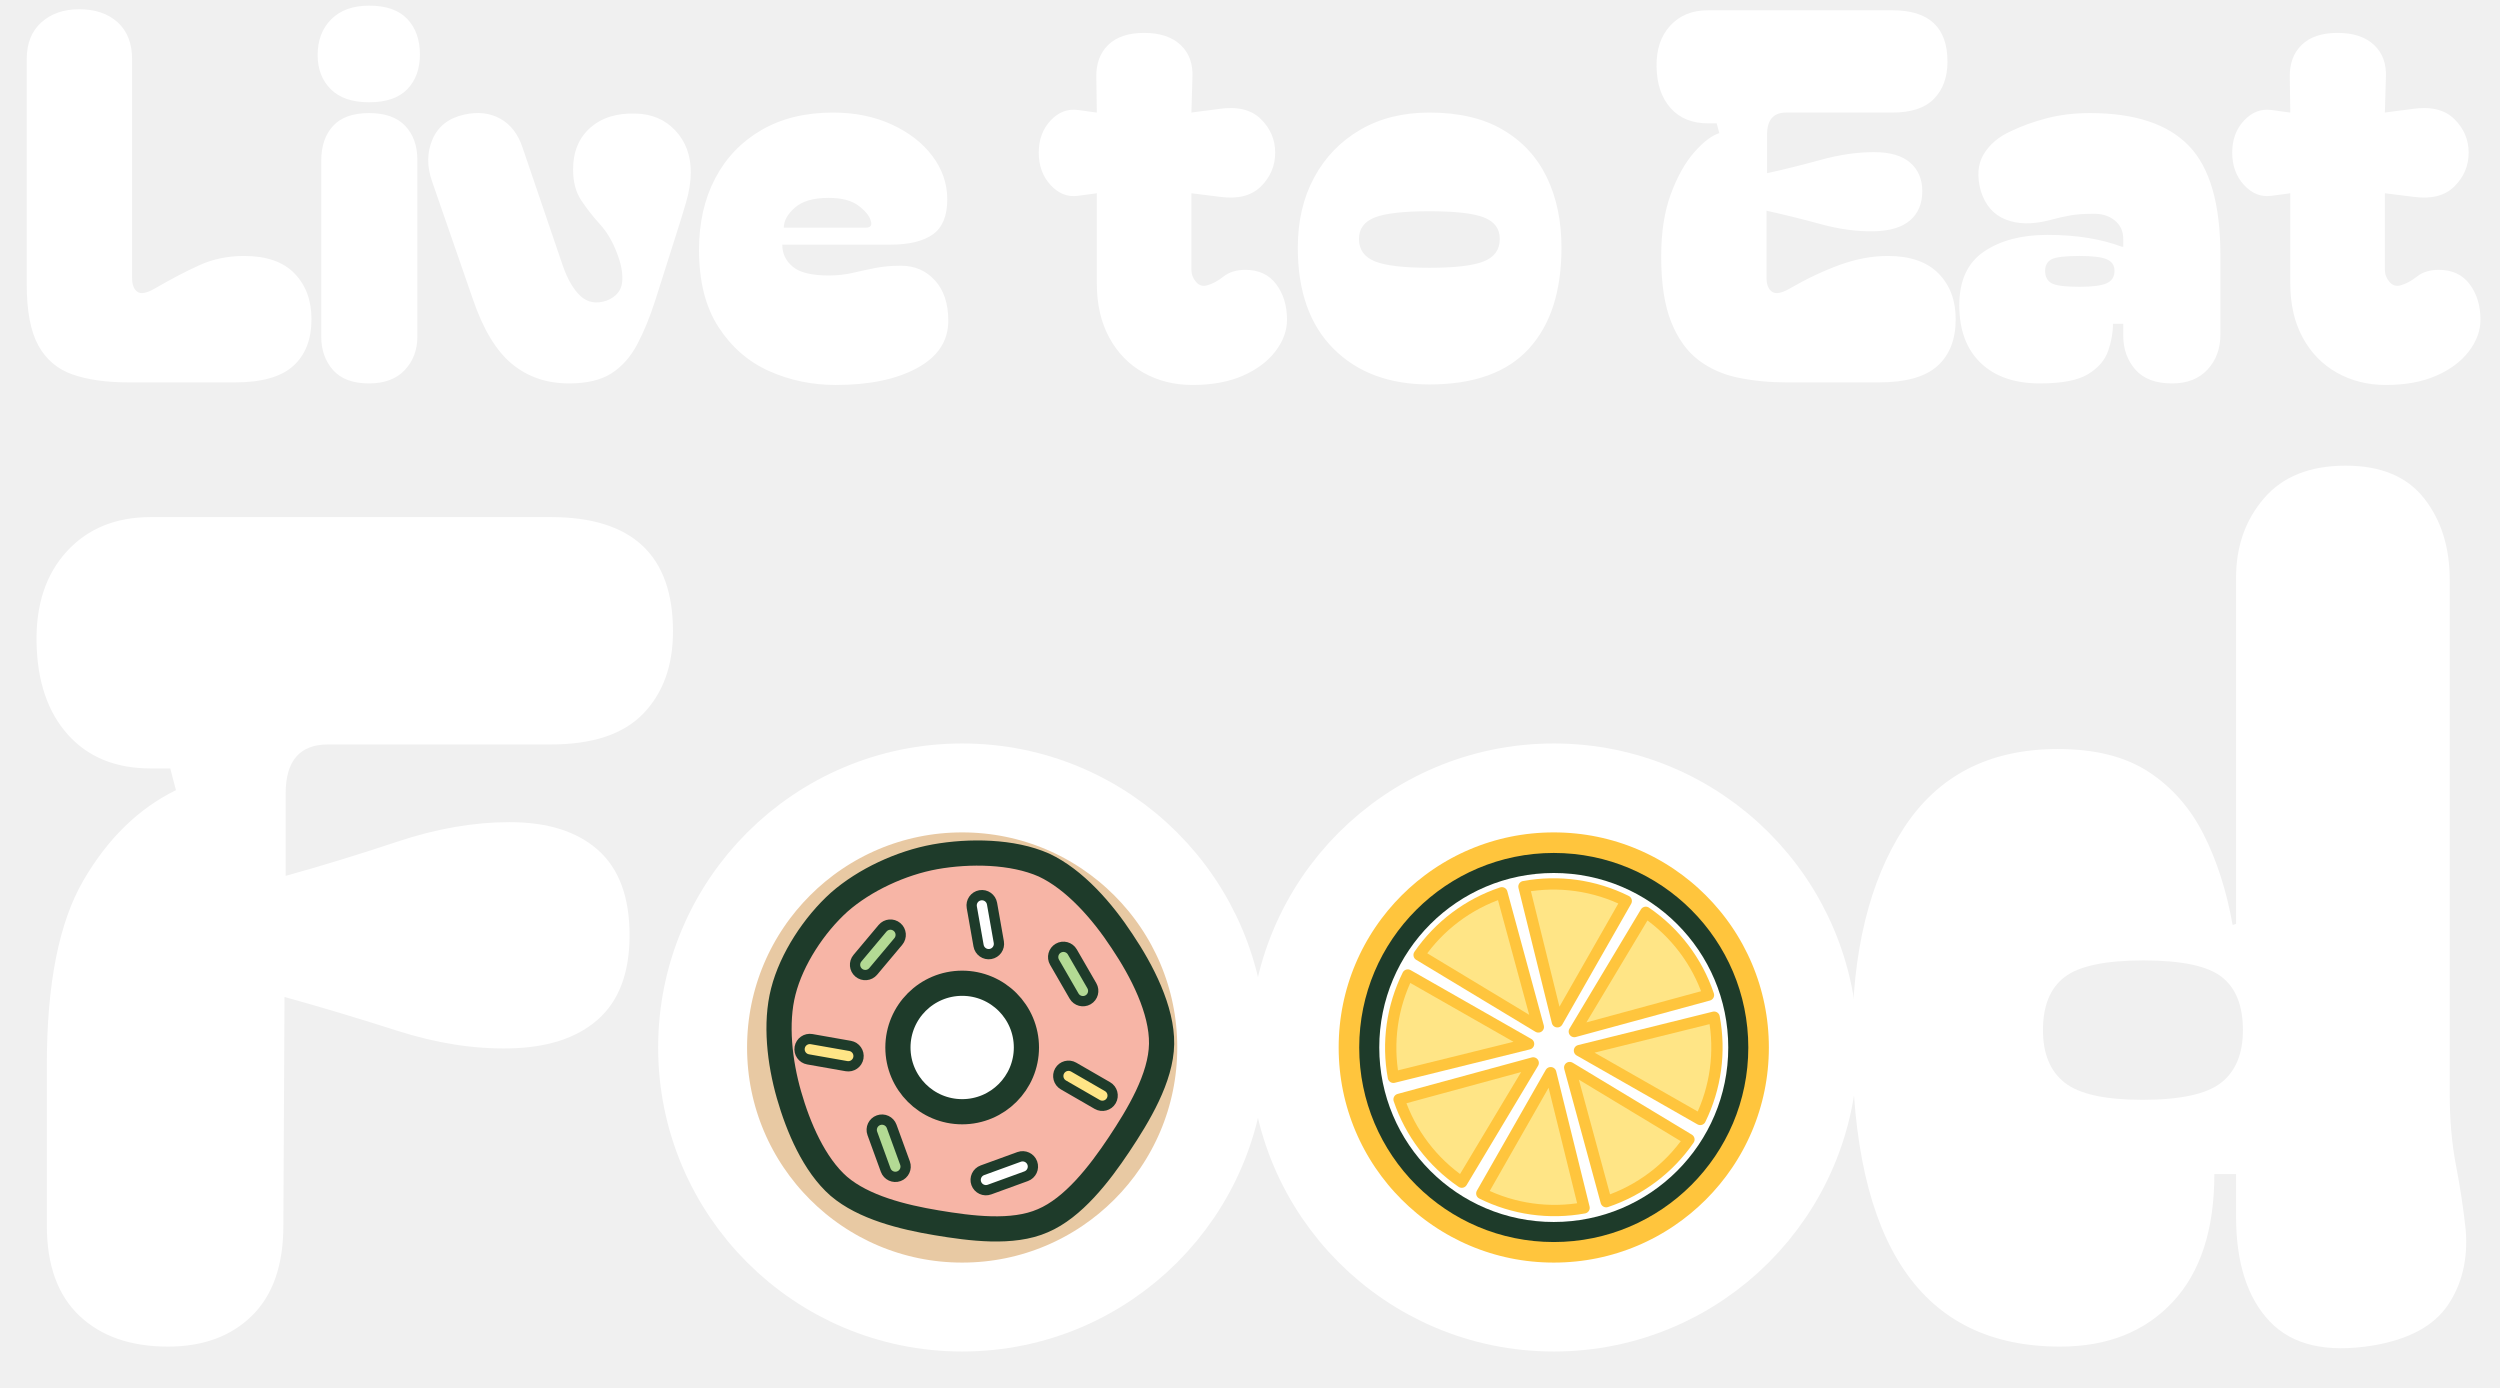
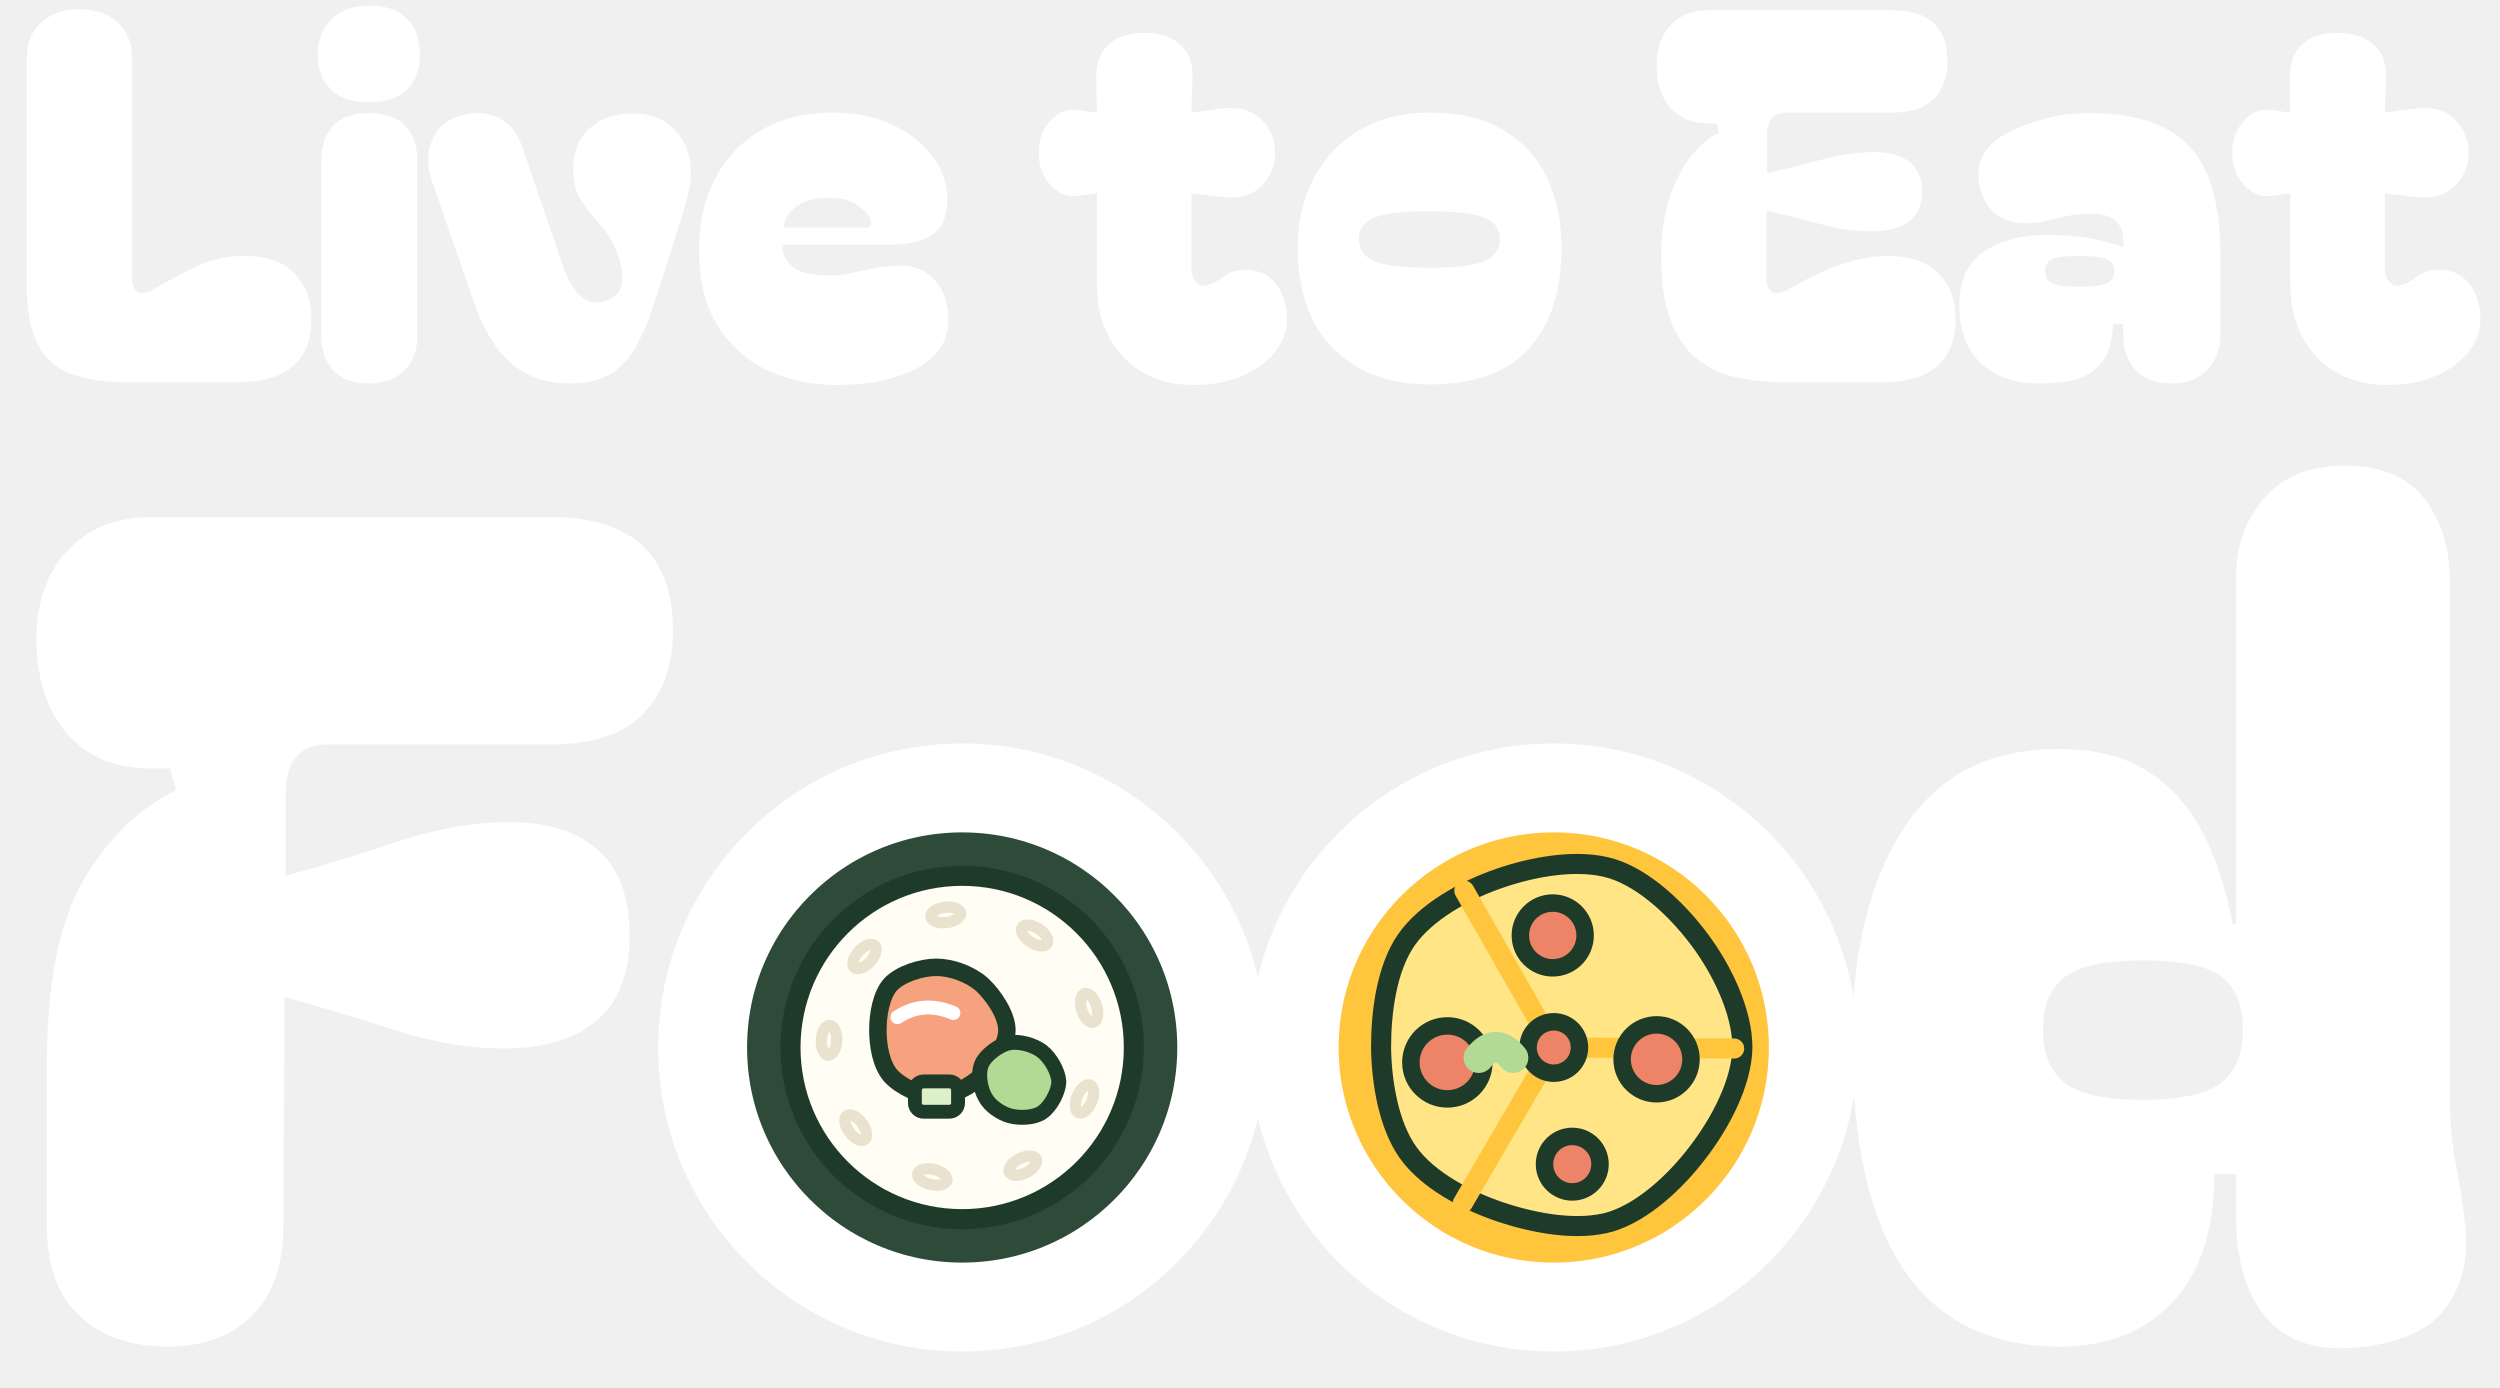
- <svg xmlns="http://www.w3.org/2000/svg" viewBox="-2.0 -2.0 486.4 270.0" role="img" aria-label="Live to Eat Food, the o’s in Food drawn as a donut and a lemon slice">
-   <circle cx="185.2" cy="201.8" r="50.5" fill="#E8C9A3" stroke="#1E3B2A" stroke-width="0.0" />
-   <path d="M224.0 201.1 C223.9 207.7 219.5 215.0 215.7 220.7 C211.9 226.4 206.8 233.0 200.9 235.5 C195.0 238.1 186.8 237.0 180.2 235.9 C173.6 234.8 166.0 232.9 161.2 228.8 C156.4 224.6 153.3 217.3 151.5 211.0 C149.7 204.7 148.8 197.1 150.4 190.9 C152.0 184.6 156.4 177.9 161.3 173.5 C166.2 169.2 173.3 165.9 179.9 164.7 C186.6 163.5 195.0 163.6 201.1 166.3 C207.1 169.1 212.5 175.3 216.3 181.1 C220.2 186.9 224.1 194.5 224.0 201.1Z" fill="#F7B5A6" stroke="#1E3B2A" stroke-width="4.9" stroke-linejoin="round" />
-   <circle cx="185.2" cy="201.8" r="12.5" fill="#FFFFFF" stroke="#1E3B2A" stroke-width="4.9" />
-   <rect x="203.4" y="207.2" width="11.6" height="4.0" rx="2.0" fill="#FFE586" stroke="#1E3B2A" stroke-width="2.0" transform="rotate(30 209.1 209.2)" />
-   <rect x="187.6" y="224.3" width="11.6" height="4.0" rx="2.0" fill="#FFFFFF" stroke="#1E3B2A" stroke-width="2.0" transform="rotate(-20 193.3 226.3)" />
-   <rect x="165.1" y="219.4" width="11.6" height="4.0" rx="2.0" fill="#B3DA94" stroke="#1E3B2A" stroke-width="2.0" transform="rotate(70 170.9 221.4)" />
-   <rect x="153.5" y="200.8" width="11.6" height="4.0" rx="2.0" fill="#FFE586" stroke="#1E3B2A" stroke-width="2.0" transform="rotate(10 159.3 202.8)" />
-   <rect x="163.0" y="180.8" width="11.6" height="4.0" rx="2.0" fill="#B3DA94" stroke="#1E3B2A" stroke-width="2.0" transform="rotate(-50 168.8 182.8)" />
-   <rect x="183.9" y="175.9" width="11.6" height="4.0" rx="2.0" fill="#FFFFFF" stroke="#1E3B2A" stroke-width="2.0" transform="rotate(80 189.7 177.9)" />
-   <rect x="201.0" y="185.5" width="11.6" height="4.0" rx="2.0" fill="#B3DA94" stroke="#1E3B2A" stroke-width="2.0" transform="rotate(60 206.8 187.5)" />
+ <svg xmlns="http://www.w3.org/2000/svg" viewBox="-2.0 -2.0 486.4 270.0" role="img" aria-label="Live to Eat Food, the o’s in Food drawn as a sushi roll and a pizza">
+   <circle cx="185.2" cy="201.8" r="50.5" fill="#2E4A38" stroke="#1E3B2A" stroke-width="0.0" />
+   <circle cx="185.2" cy="201.8" r="33.4" fill="#FFFDF4" stroke="#1E3B2A" stroke-width="3.9" />
+   <ellipse cx="209.0" cy="211.8" rx="2.9" ry="1.5" fill="none" stroke="#E8E2CF" stroke-width="2.2" transform="rotate(113 209.0 211.8)" />
+   <ellipse cx="197.0" cy="224.8" rx="2.9" ry="1.5" fill="none" stroke="#E8E2CF" stroke-width="2.2" transform="rotate(153 197.0 224.8)" />
+   <ellipse cx="179.4" cy="227.0" rx="2.9" ry="1.5" fill="none" stroke="#E8E2CF" stroke-width="2.2" transform="rotate(193 179.4 227.0)" />
+   <ellipse cx="164.5" cy="217.4" rx="2.9" ry="1.5" fill="none" stroke="#E8E2CF" stroke-width="2.2" transform="rotate(233 164.5 217.4)" />
+   <ellipse cx="159.3" cy="200.4" rx="2.9" ry="1.5" fill="none" stroke="#E8E2CF" stroke-width="2.2" transform="rotate(273 159.3 200.4)" />
+   <ellipse cx="166.2" cy="184.1" rx="2.9" ry="1.5" fill="none" stroke="#E8E2CF" stroke-width="2.2" transform="rotate(313 166.2 184.1)" />
+   <ellipse cx="182.0" cy="176.0" rx="2.9" ry="1.5" fill="none" stroke="#E8E2CF" stroke-width="2.2" transform="rotate(353 182.0 176.0)" />
+   <ellipse cx="199.3" cy="180.0" rx="2.9" ry="1.5" fill="none" stroke="#E8E2CF" stroke-width="2.2" transform="rotate(393 199.3 180.0)" />
+   <ellipse cx="209.9" cy="194.1" rx="2.9" ry="1.5" fill="none" stroke="#E8E2CF" stroke-width="2.2" transform="rotate(433 209.9 194.1)" />
+   <path d="M193.9 198.4 C193.9 201.4 191.3 205.1 189.0 207.3 C186.7 209.4 183.1 211.3 180.2 211.3 C177.2 211.3 173.2 209.4 171.3 207.3 C169.4 205.1 168.8 201.4 168.8 198.4 C168.8 195.5 169.4 191.6 171.3 189.5 C173.2 187.5 177.2 186.2 180.2 186.2 C183.1 186.2 186.7 187.5 189.0 189.5 C191.3 191.6 193.9 195.5 193.9 198.4Z" fill="#F6A27E" stroke="#1E3B2A" stroke-width="3.4" stroke-linejoin="round" />
+   <path d="M172.6 195.9 q5.0 -3.3 10.9 -0.8" fill="none" stroke="#FFFFFF" stroke-width="2.7" stroke-linecap="round" />
+   <path d="M204.0 208.4 C204.0 210.4 202.4 213.3 200.8 214.4 C199.3 215.5 196.4 215.6 194.5 215.1 C192.7 214.6 190.6 213.2 189.7 211.5 C188.7 209.8 188.2 206.8 189.0 205.0 C189.7 203.3 192.4 201.3 194.3 200.9 C196.3 200.5 199.1 201.3 200.7 202.5 C202.4 203.8 203.9 206.5 204.0 208.4Z" fill="#B3DA94" stroke="#1E3B2A" stroke-width="2.9" stroke-linejoin="round" />
+   <rect x="176.0" y="208.4" width="8.4" height="5.9" rx="1.7" fill="#DCEFC8" stroke="#1E3B2A" stroke-width="2.7" />
  <circle cx="185.2" cy="201.8" r="50.5" fill="none" stroke="#FFFFFF" stroke-width="17.3" />
  <circle cx="300.3" cy="201.8" r="50.5" fill="#FFC53D" stroke="#1E3B2A" stroke-width="0.0" />
-   <circle cx="300.3" cy="201.8" r="35.9" fill="#FFFFFF" stroke="#1E3B2A" stroke-width="3.9" />
-   <path d="M296.3 204.8 L282.4 228.0 A31.8 31.8 0 0 1 270.2 211.9 Z" fill="#FFE586" stroke="#FFC53D" stroke-width="2.2" stroke-linejoin="round" />
-   <path d="M295.4 201.1 L269.1 207.6 A31.8 31.8 0 0 1 271.9 187.7 Z" fill="#FFE586" stroke="#FFC53D" stroke-width="2.2" stroke-linejoin="round" />
-   <path d="M297.3 197.8 L274.1 183.8 A31.8 31.8 0 0 1 290.2 171.7 Z" fill="#FFE586" stroke="#FFC53D" stroke-width="2.2" stroke-linejoin="round" />
-   <path d="M301.0 196.8 L294.5 170.5 A31.8 31.8 0 0 1 314.4 173.3 Z" fill="#FFE586" stroke="#FFC53D" stroke-width="2.2" stroke-linejoin="round" />
-   <path d="M304.3 198.7 L318.2 175.5 A31.8 31.8 0 0 1 330.4 191.6 Z" fill="#FFE586" stroke="#FFC53D" stroke-width="2.2" stroke-linejoin="round" />
-   <path d="M305.3 202.4 L331.5 195.9 A31.8 31.8 0 0 1 328.8 215.8 Z" fill="#FFE586" stroke="#FFC53D" stroke-width="2.2" stroke-linejoin="round" />
-   <path d="M303.4 205.7 L326.6 219.7 A31.8 31.8 0 0 1 310.5 231.8 Z" fill="#FFE586" stroke="#FFC53D" stroke-width="2.2" stroke-linejoin="round" />
-   <path d="M299.7 206.7 L306.2 233.0 A31.8 31.8 0 0 1 286.3 230.2 Z" fill="#FFE586" stroke="#FFC53D" stroke-width="2.2" stroke-linejoin="round" />
+   <path d="M337.0 201.8 C336.9 208.6 332.7 216.5 328.4 222.1 C324.1 227.8 317.8 233.7 311.4 235.7 C304.9 237.6 296.5 236.0 289.9 233.8 C283.4 231.6 275.9 227.7 272.0 222.3 C268.2 217.0 266.8 208.7 266.7 201.8 C266.7 194.8 267.8 186.4 271.6 180.9 C275.4 175.4 283.0 171.2 289.7 168.9 C296.3 166.6 305.1 165.0 311.6 167.0 C318.1 169.0 324.6 175.3 328.8 181.0 C333.1 186.8 337.0 194.9 337.0 201.8Z" fill="#FFE586" stroke="#1E3B2A" stroke-width="3.9" stroke-linejoin="round" />
+   <path d="M300.3 201.8 L282.6 232.1" stroke="#FFC53D" stroke-width="3.9" stroke-linecap="round" />
+   <path d="M300.3 201.8 L282.9 171.3" stroke="#FFC53D" stroke-width="3.9" stroke-linecap="round" />
+   <path d="M300.3 201.8 L335.4 202.0" stroke="#FFC53D" stroke-width="3.9" stroke-linecap="round" />
+   <circle cx="279.6" cy="204.7" r="7.1" fill="#EE8467" stroke="#1E3B2A" stroke-width="3.4" />
+   <circle cx="300.1" cy="180.0" r="6.3" fill="#EE8467" stroke="#1E3B2A" stroke-width="3.4" />
+   <circle cx="320.3" cy="204.1" r="6.7" fill="#EE8467" stroke="#1E3B2A" stroke-width="3.4" />
+   <circle cx="303.9" cy="224.5" r="5.4" fill="#EE8467" stroke="#1E3B2A" stroke-width="3.4" />
+   <circle cx="300.3" cy="201.8" r="5.0" fill="#EE8467" stroke="#1E3B2A" stroke-width="3.4" />
+   <path d="M285.7 203.8 q3.3 -4.2 6.7 0" fill="none" stroke="#B3DA94" stroke-width="5.9" stroke-linecap="round" />
  <circle cx="300.3" cy="201.8" r="50.5" fill="none" stroke="#FFFFFF" stroke-width="17.3" />
  <g fill="#FFFFFF">
    <path d="M3.2 9.5Q3.2 4.9 6.05 2.35Q8.9 -0.2 13.4 -0.2Q18.1 -0.2 20.9 2.35Q23.7 4.9 23.7 9.5V52.1Q23.7 54 24.7 54.75Q25.7 55.5 28.0 54.2Q33.0 51.3 36.9 49.55Q40.8 47.8 45.5 47.8Q52.0 47.8 55.3 51.2Q58.6 54.6 58.6 60.1Q58.6 66.0 55.05 69.2Q51.5 72.4 43.7 72.4H23.1Q16.5 72.4 12.1 70.85Q7.7 69.3 5.45 65.2Q3.2 61.1 3.2 53.3ZM59.8 8.7Q59.8 4.4 62.45 1.75Q65.1 -0.9 69.8 -0.9Q74.8 -0.9 77.25 1.7Q79.7 4.3 79.7 8.6Q79.7 12.8 77.25 15.35Q74.8 17.9 69.8 17.9Q64.9 17.9 62.35 15.35Q59.8 12.8 59.8 8.7ZM69.8 72.6Q65.1 72.6 62.8 70.0Q60.5 67.4 60.5 63.5V29.3Q60.5 25 62.8 22.5Q65.1 20 69.8 20Q74.5 20 76.85 22.5Q79.2 25 79.2 29.1V63.5Q79.2 67.4 76.75 70.0Q74.3 72.6 69.8 72.6ZM108.7 72.6Q102.2 72.6 97.6 68.8Q93.0 65.0 90.0 56.2L82.1 33.4Q80.5 28.9 82.15 25.1Q83.8 21.3 88.3 20.3Q92.3 19.4 95.35 21.1Q98.4 22.8 99.7 26.8L107.5 49.7Q108.9 53.7 110.95 55.6Q113.0 57.5 116.0 56.5Q118.8 55.4 119.05 52.85Q119.3 50.3 117.9 46.9Q116.7 43.8 114.7 41.6Q112.7 39.4 111.1 37Q109.5 34.6 109.5 31Q109.5 25.8 112.85 22.85Q116.2 19.9 121.7 20.1Q126.4 20.2 129.4 23.4Q132.4 26.6 132.4 31.5Q132.4 34.2 131.5 37.3Q130.6 40.4 129.5 43.8L125.5 56.4Q123.9 61.4 121.95 65.05Q120.0 68.7 116.95 70.65Q113.9 72.6 108.7 72.6ZM134.0 46.6Q134.0 38.7 137.15 32.7Q140.3 26.7 146.15 23.3Q152.0 19.9 160.1 19.9Q166.4 19.9 171.45 22.2Q176.5 24.5 179.4 28.35Q182.3 32.2 182.3 36.8Q182.3 41.6 179.5 43.6Q176.7 45.6 171.2 45.6H150.2Q150.2 48.2 152.25 49.9Q154.3 51.6 159.2 51.6Q161.7 51.6 163.85 51.1Q166.0 50.6 168.25 50.15Q170.5 49.7 173.3 49.7Q177.3 49.7 179.9 52.55Q182.5 55.4 182.5 60.4Q182.5 66.3 176.45 69.6Q170.4 72.9 160.6 72.9Q153.7 72.9 147.65 70.2Q141.6 67.5 137.8 61.65Q134.0 55.8 134.0 46.6ZM166.4 42.3Q167.9 42.3 167.4 40.9Q167.0 39.5 165.0 38Q163.0 36.5 159.2 36.5Q154.8 36.5 152.65 38.4Q150.5 40.3 150.5 42.3ZM230.0 72.9Q224.7 72.9 220.45 70.5Q216.2 68.1 213.8 63.65Q211.4 59.2 211.4 53.2V35.6L207.7 36.1Q204.7 36.5 202.4 34Q200.1 31.5 200.1 27.7Q200.1 23.9 202.4 21.45Q204.7 19 207.7 19.4L211.4 19.9L211.3 13.1Q211.2 9.1 213.6 6.75Q216 4.4 220.6 4.4Q225.2 4.4 227.7 6.75Q230.2 9.1 230.0 13.1L229.8 19.9L235.1 19.2Q240.5 18.4 243.3 21.15Q246.1 23.9 246.1 27.7Q246.1 31.5 243.35 34.25Q240.6 37 235.4 36.3L229.8 35.6V50.5Q229.8 51.8 230.7 52.85Q231.6 53.9 232.9 53.5Q234.4 53.1 236.05 51.8Q237.7 50.5 240.3 50.5Q244.2 50.5 246.3 53.3Q248.4 56.1 248.4 60.2Q248.4 63.4 246.15 66.35Q243.9 69.3 239.8 71.1Q235.7 72.9 230.0 72.9ZM276.1 72.8Q264.4 72.8 257.45 65.85Q250.5 58.9 250.5 46.2Q250.5 38.4 253.7 32.5Q256.9 26.6 262.65 23.25Q268.4 19.9 276.1 19.9Q284.7 19.9 290.4 23.25Q296.1 26.6 298.95 32.5Q301.8 38.4 301.8 46.2Q301.8 58.9 295.45 65.85Q289.1 72.8 276.1 72.8ZM262.4 44.5Q262.4 47.6 265.5 48.85Q268.6 50.1 276.1 50.1Q283.6 50.1 286.7 48.85Q289.8 47.6 289.8 44.5Q289.8 41.5 286.7 40.3Q283.6 39.1 276.1 39.1Q268.6 39.1 265.5 40.3Q262.4 41.5 262.4 44.5ZM345.6 72.4Q340.7 72.4 336.25 71.5Q331.8 70.6 328.45 68.05Q325.1 65.5 323.15 60.65Q321.2 55.8 321.2 47.9Q321.2 40.8 323.1 35.7Q325.0 30.6 327.65 27.6Q330.3 24.6 332.5 23.9L332.0 22H330.3Q325.7 22 323.05 19.05Q320.4 16.1 320.3 11Q320.2 6 322.95 3Q325.7 -1.4210854715202004e-14 330.3 -1.4210854715202004e-14H366.2Q376.9 -1.4210854715202004e-14 376.9 10Q376.9 14.5 374.3 17.2Q371.7 19.9 366.2 19.9H345.5Q341.8 19.9 341.8 24.2V31.7Q346.8 30.6 352.25 29.1Q357.7 27.6 362.6 27.6Q367.3 27.6 369.65 29.65Q372.0 31.7 372.0 35.2Q372.0 38.8 369.65 40.85Q367.3 42.9 362.6 43Q357.7 43.1 352.2 41.6Q346.7 40.1 341.7 39V52.1Q341.7 54 342.75 54.75Q343.8 55.5 346.1 54.2Q351.1 51.3 355.9 49.55Q360.7 47.8 365.3 47.8Q371.8 47.8 375.15 51.2Q378.5 54.6 378.5 60.1Q378.5 66.0 374.95 69.2Q371.4 72.4 363.5 72.4ZM394.9 72.6Q387.5 72.6 383.35 68.6Q379.2 64.6 379.2 57.4Q379.2 50.2 384.0 46.95Q388.8 43.7 396.3 43.7Q400.7 43.7 404.3 44.3Q407.9 44.9 410.8 46H411.1V44.5Q411.1 42.2 409.4 40.85Q407.7 39.5 405.1 39.6Q402.6 39.6 400.85 39.9Q399.1 40.2 396.5 40.9Q391.7 42.1 388.2 40.7Q384.7 39.3 383.4 35.2Q382.2 30.9 383.95 28Q385.7 25.1 389.3 23.5Q392.4 22 396.25 21Q400.1 20 404.6 20Q417.7 20 423.85 26.35Q430.0 32.7 430.0 47.6V63.1Q430.0 67.2 427.5 69.9Q425.0 72.6 420.6 72.6Q415.8 72.6 413.45 69.9Q411.1 67.2 411.1 63.3V61H409.1Q409.1 63.6 408.15 66.3Q407.2 69.0 404.25 70.8Q401.3 72.6 394.9 72.6ZM395.9 50.7Q395.9 52.4 397.15 53.1Q398.4 53.8 402.6 53.8Q406.4 53.8 407.9 53.1Q409.4 52.4 409.4 50.7Q409.4 49.1 407.9 48.45Q406.4 47.8 402.6 47.8Q398.4 47.8 397.15 48.45Q395.9 49.1 395.9 50.7ZM462.2 72.9Q456.9 72.9 452.65 70.5Q448.4 68.1 446.0 63.65Q443.6 59.2 443.6 53.2V35.6L439.9 36.1Q436.9 36.5 434.6 34Q432.3 31.5 432.3 27.7Q432.3 23.9 434.6 21.45Q436.9 19 439.9 19.4L443.6 19.9L443.5 13.1Q443.4 9.1 445.8 6.75Q448.2 4.4 452.8 4.4Q457.4 4.4 459.9 6.75Q462.4 9.1 462.2 13.1L462.0 19.9L467.3 19.2Q472.7 18.4 475.5 21.15Q478.3 23.9 478.3 27.7Q478.3 31.5 475.55 34.25Q472.8 37 467.6 36.3L462.0 35.6V50.5Q462.0 51.8 462.9 52.85Q463.8 53.9 465.1 53.5Q466.6 53.1 468.25 51.8Q469.9 50.5 472.5 50.5Q476.4 50.5 478.5 53.3Q480.6 56.1 480.6 60.2Q480.6 63.4 478.35 66.35Q476.1 69.3 472.0 71.1Q467.9 72.9 462.2 72.9Z" />
    <path d="M30.678 259.996Q19.785 259.996 13.449 253.994Q7.114 247.992 7.114 236.432V205.087Q7.114 181.523 14.227 169.296Q21.341 157.07 32.234 151.734L31.123 147.511H27.343Q17.117 147.511 11.226 140.953Q5.335 134.395 5.113 123.057Q4.891 111.942 11.004 105.273Q17.117 98.604 27.343 98.604H105.15Q128.936 98.604 128.936 120.834Q128.936 130.838 123.156 136.84Q117.377 142.842 105.15 142.842H61.801Q53.575 142.842 53.575 152.401V168.407Q64.024 165.517 75.361 161.738Q86.699 157.959 97.147 157.959Q108.262 157.959 114.375 163.405Q120.489 168.852 120.489 179.967Q120.489 190.86 114.375 196.306Q108.262 201.753 97.147 201.975Q86.699 202.197 75.25 198.529Q63.801 194.861 53.353 191.971L53.131 236.432Q53.131 247.992 47.017 253.994Q40.904 259.996 30.678 259.996ZM398.814 259.996Q358.354 259.996 358.354 200.419Q358.354 174.632 368.358 159.182Q378.362 143.731 398.369 143.731Q409.262 143.731 416.042 148.178Q422.822 152.624 426.713 160.293Q430.603 167.963 432.382 177.966L433.048 177.744V110.386Q433.048 101.271 438.495 94.936Q443.941 88.6 454.39 88.6Q464.616 88.6 469.618 94.936Q474.619 101.271 474.619 110.83V210.867Q474.619 218.426 475.842 224.761Q477.065 231.097 477.732 237.321Q478.399 245.769 474.286 251.882Q470.173 257.996 459.725 259.774Q446.164 261.997 439.606 255.106Q433.048 248.214 433.048 234.654V226.429H428.825Q428.825 242.657 420.711 251.327Q412.596 259.996 398.814 259.996ZM395.479 198.418Q395.479 205.31 399.703 208.644Q403.927 211.979 414.82 211.979Q425.935 211.979 430.159 208.644Q434.382 205.31 434.382 198.418Q434.382 191.305 430.27 188.081Q426.157 184.858 415.042 184.858Q403.927 184.858 399.703 188.081Q395.479 191.305 395.479 198.418Z" />
  </g>
</svg>
